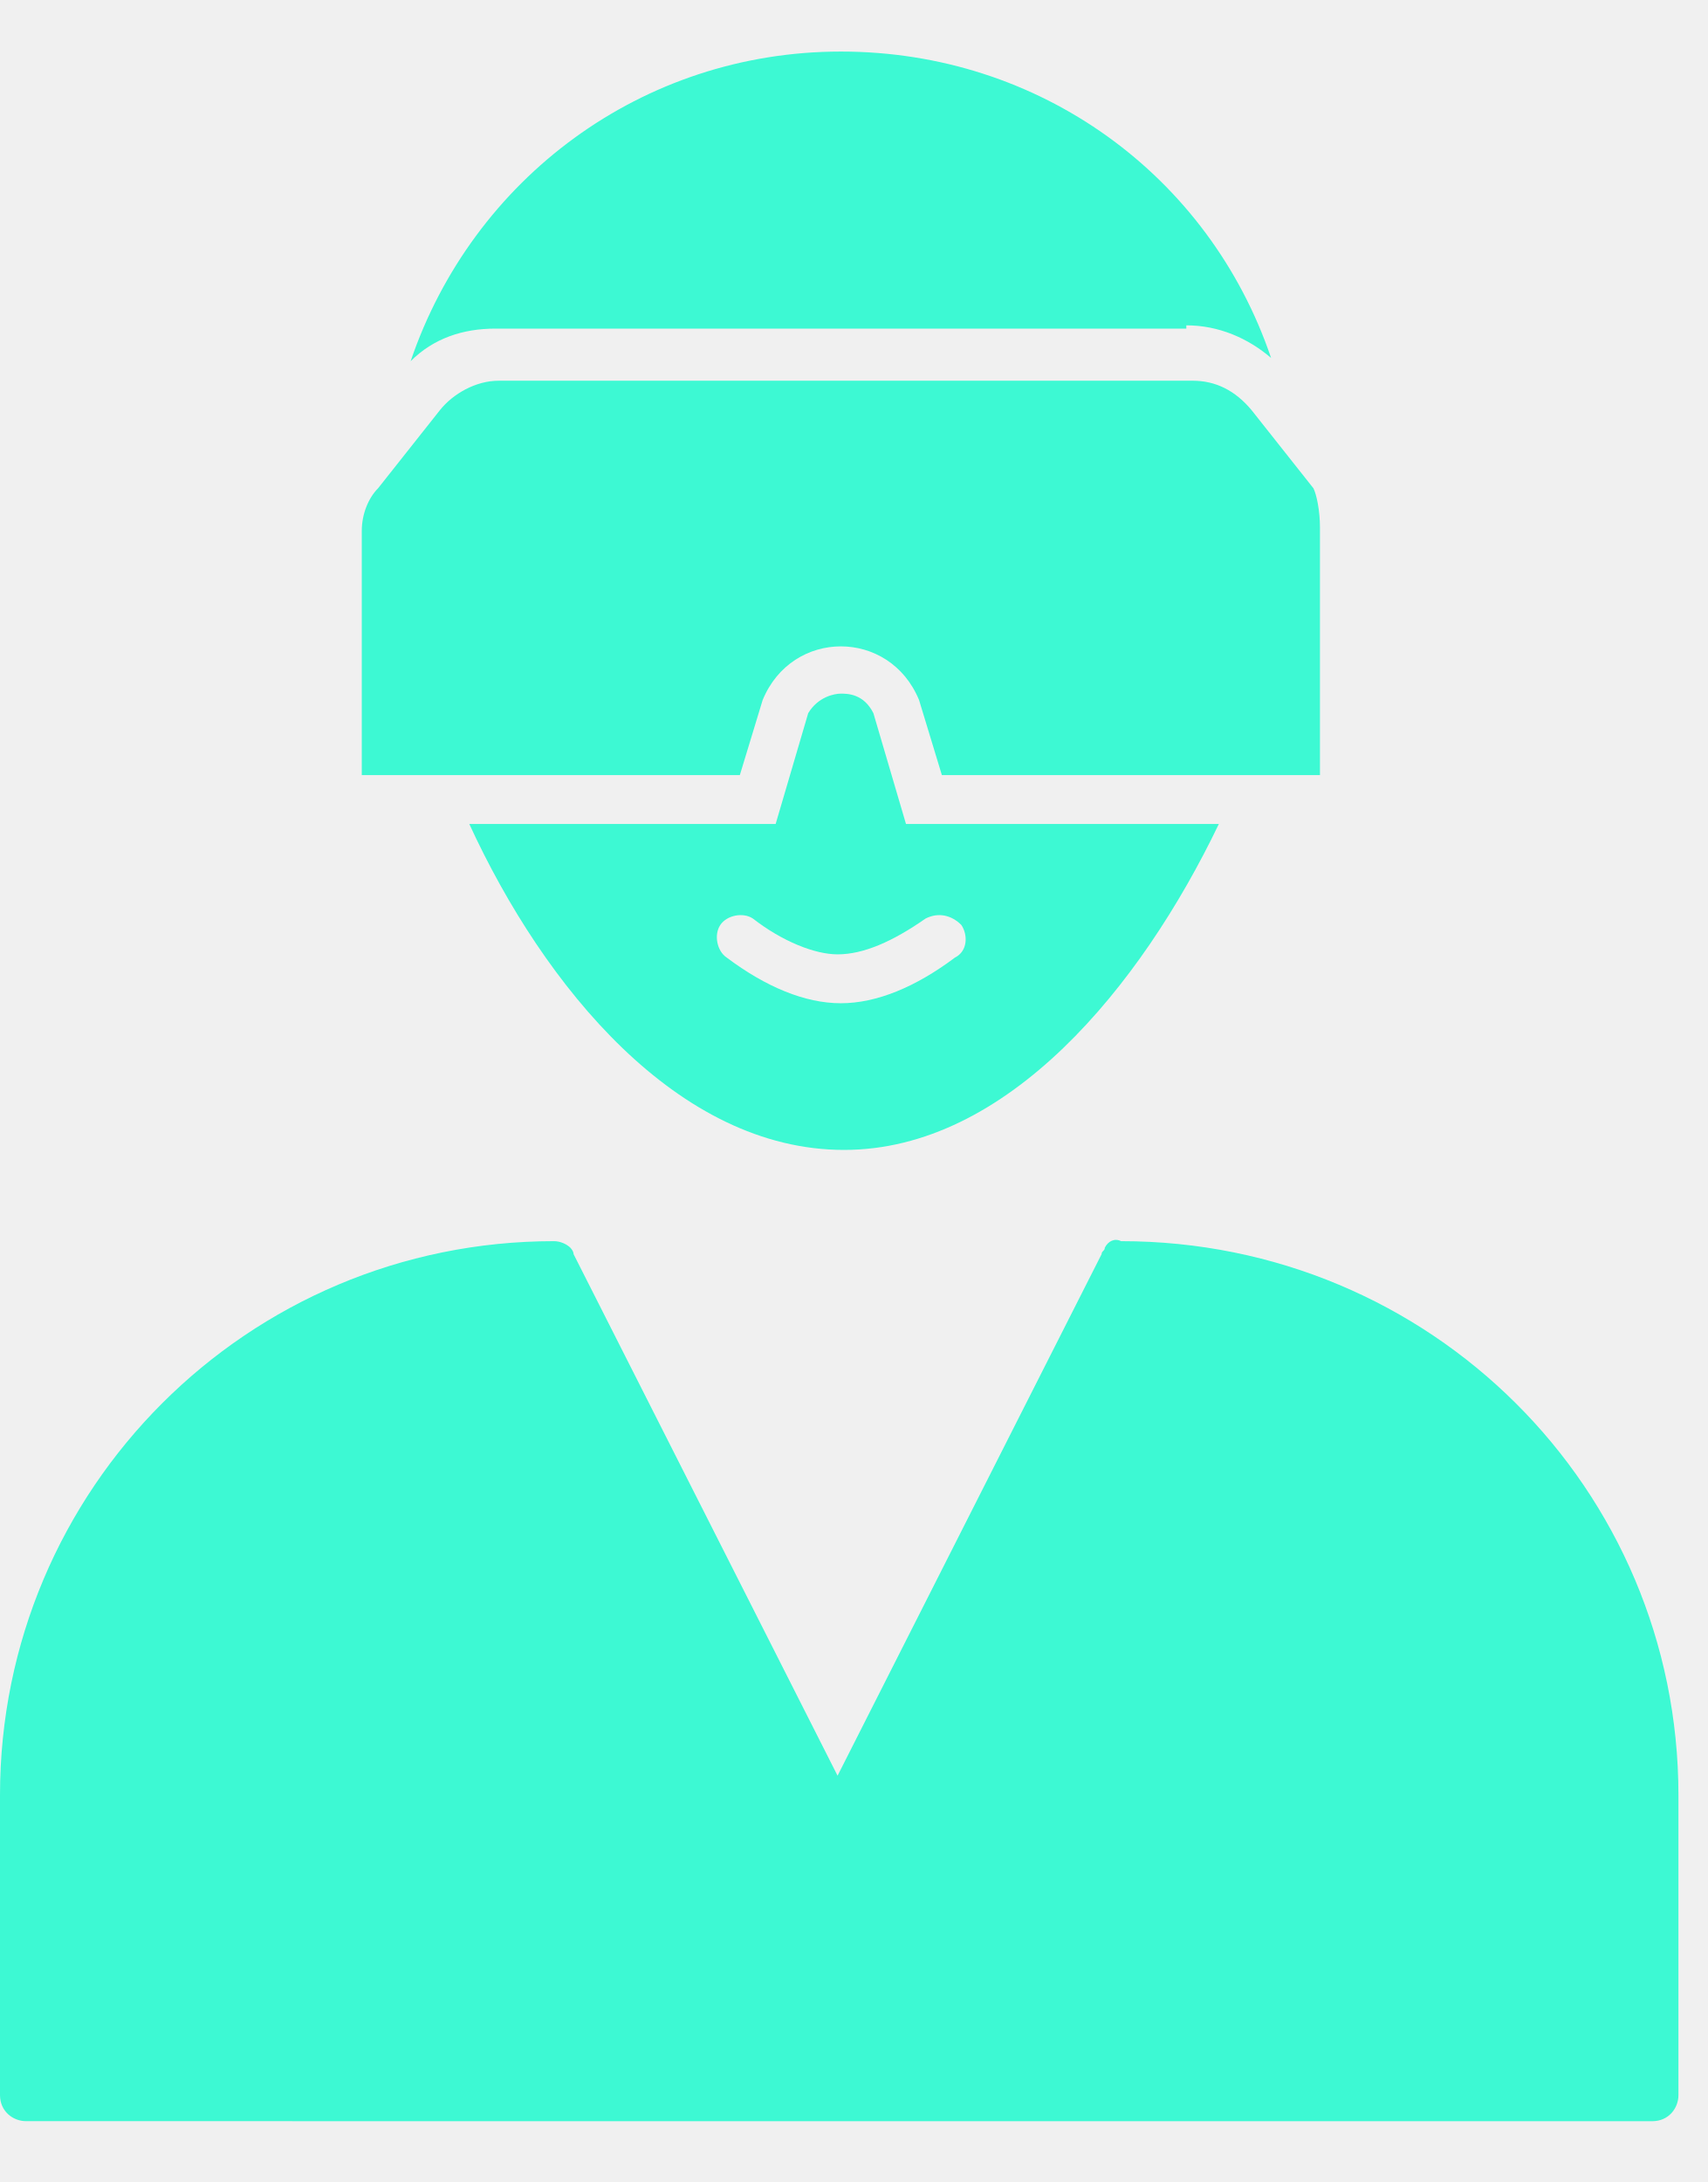
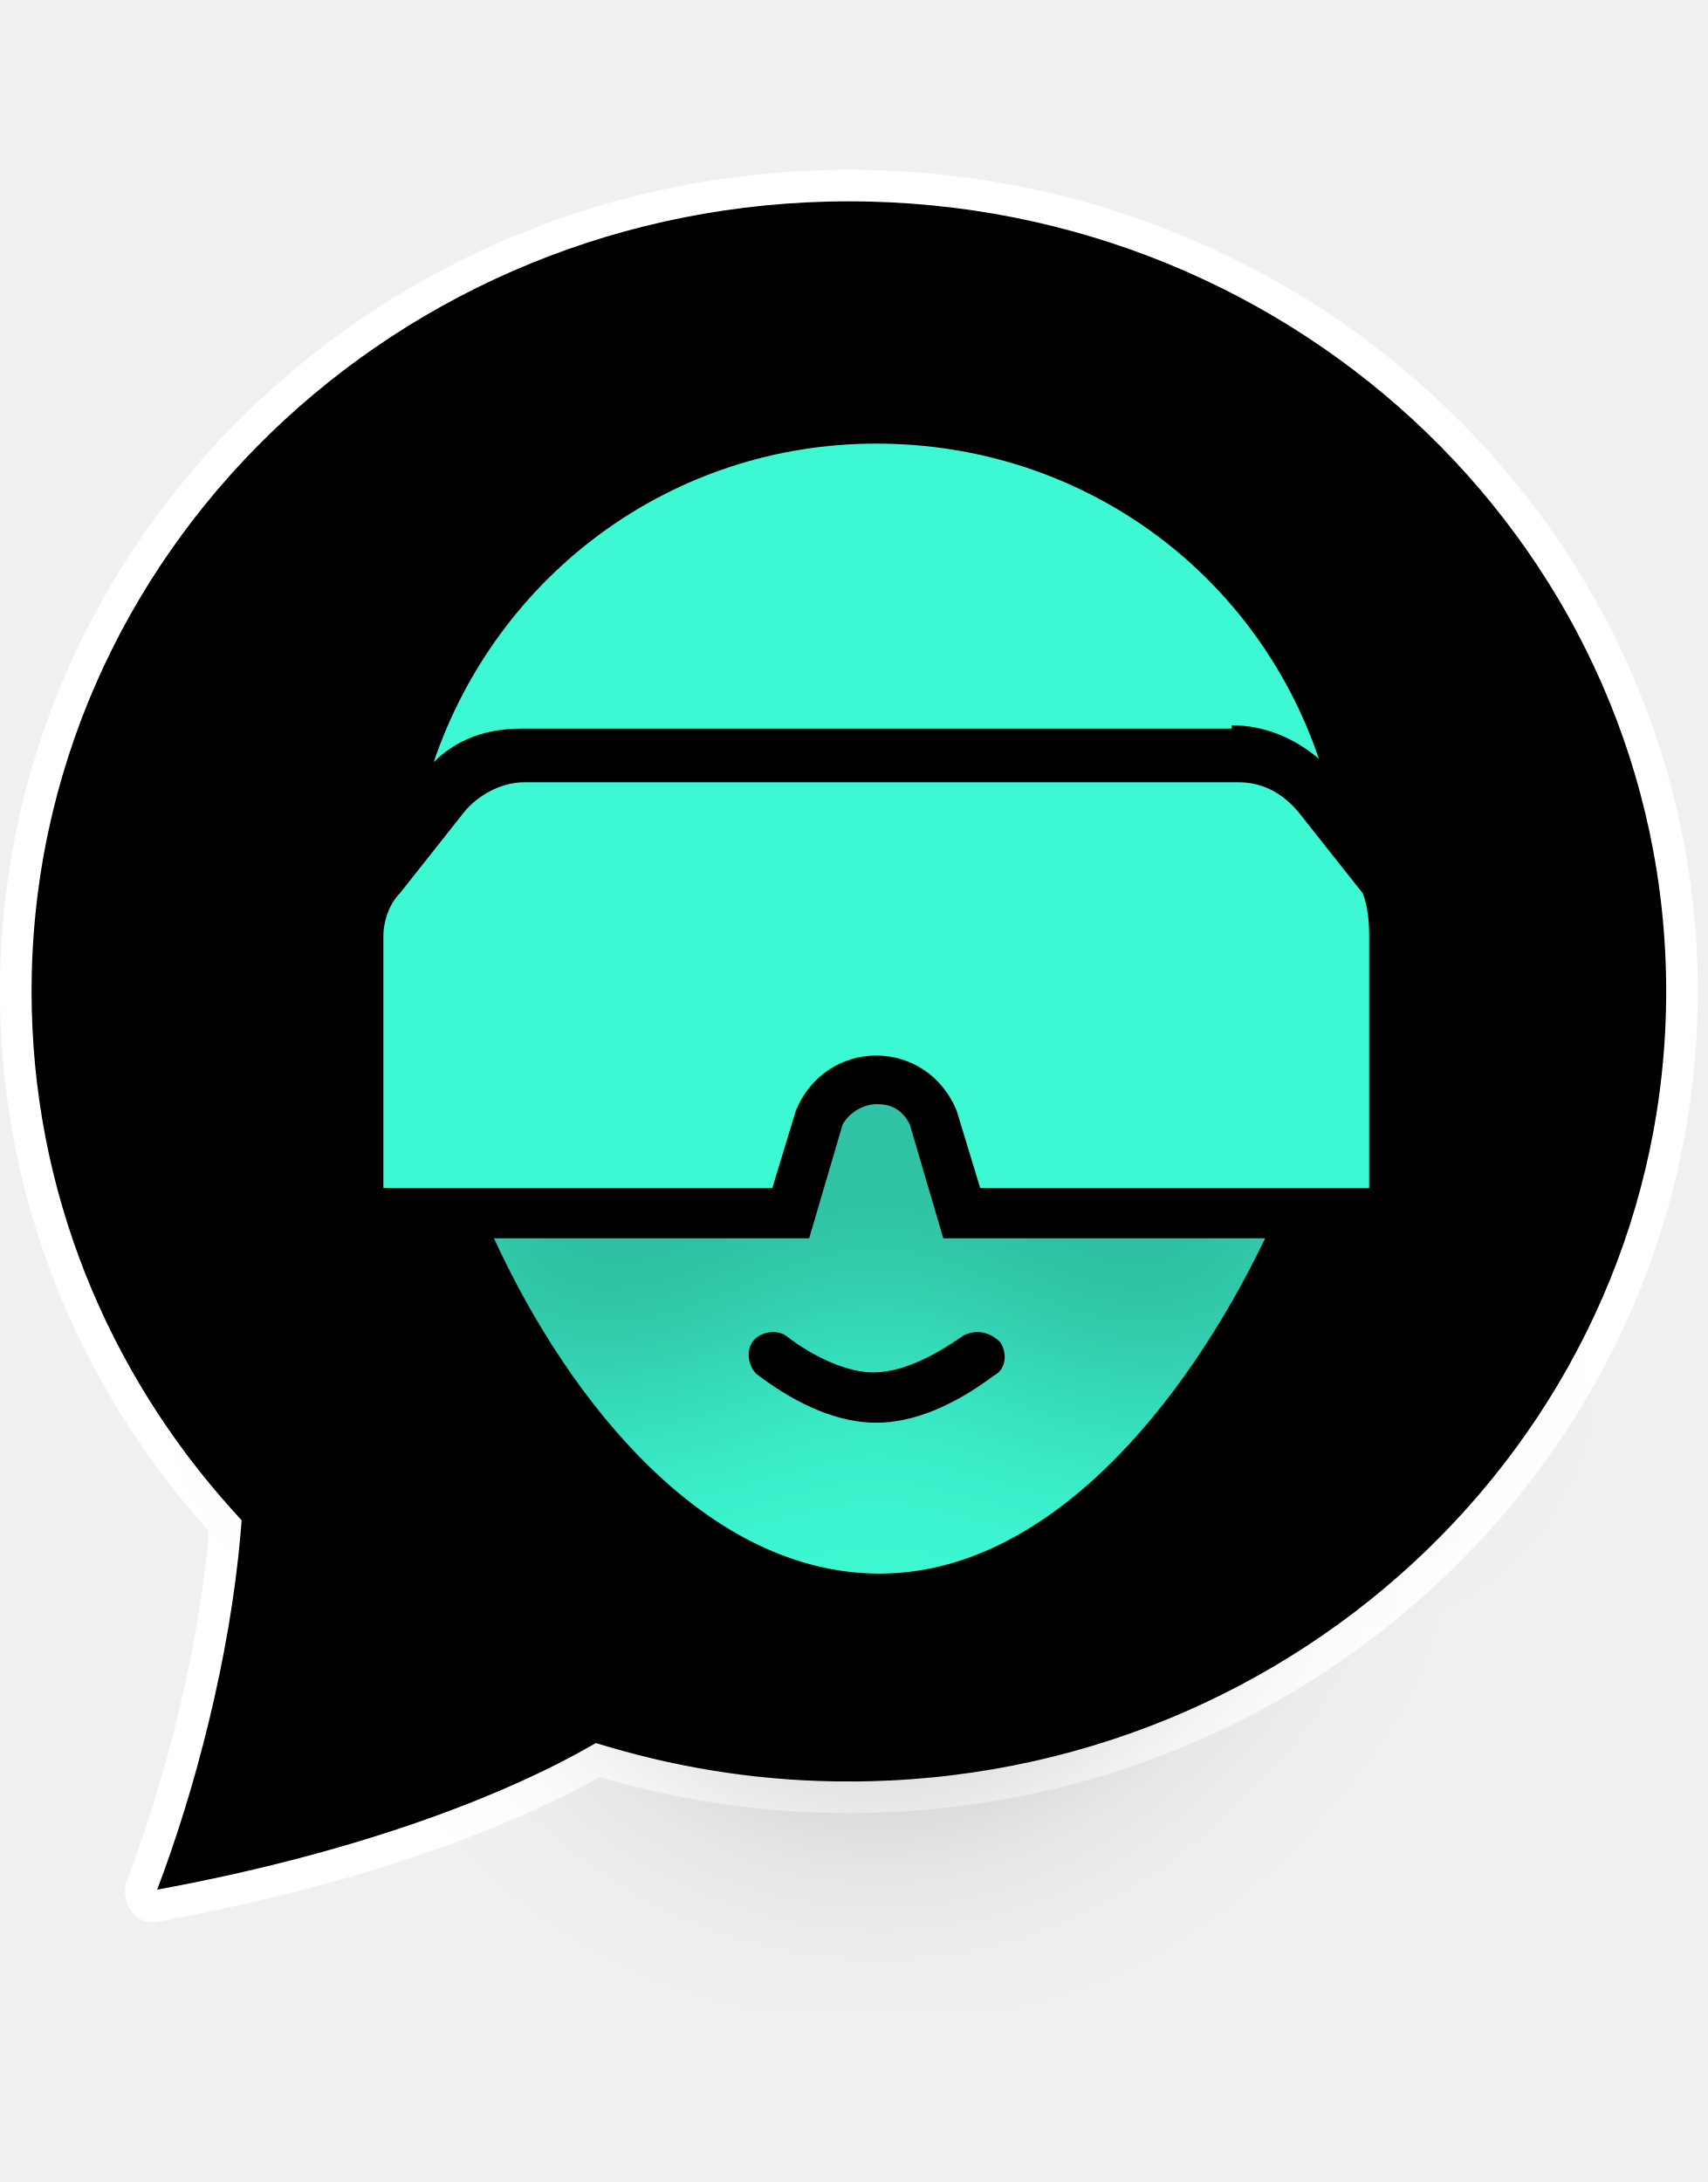
- <svg xmlns="http://www.w3.org/2000/svg" width="36" height="46" viewBox="0 0 46 56" fill="none">
-   <path d="M23.528 17.822C23.265 17.296 22.826 17.296 22.65 17.296C22.475 17.296 22.036 17.383 21.772 17.822L20.895 20.807H12.642C14.661 25.197 18.261 29.587 22.738 29.587C27.128 29.587 30.727 25.197 32.834 20.807H24.406L23.528 17.822ZM25.899 23.529C26.074 23.793 26.074 24.232 25.723 24.407C24.67 25.197 23.616 25.636 22.651 25.636C21.685 25.636 20.631 25.197 19.578 24.407C19.314 24.232 19.227 23.793 19.403 23.529C19.578 23.265 20.017 23.178 20.281 23.354C21.071 23.968 21.949 24.319 22.563 24.319C23.266 24.319 24.056 23.968 24.934 23.354C25.284 23.178 25.635 23.265 25.899 23.529Z" fill="#3DF9D3" />
-   <path d="M31.958 7.375C32.836 7.375 33.626 7.726 34.241 8.253C32.573 3.336 28.007 0 22.652 0C17.296 0 12.731 3.424 11.062 8.341C11.677 7.726 12.467 7.463 13.345 7.463H31.958L31.958 7.375Z" fill="#3DF9D3" />
-   <path d="M45.215 46.971V55.048C45.215 55.4 44.951 55.751 44.512 55.751L0.702 55.75C0.351 55.75 0 55.487 0 55.048V46.971C0 38.718 6.672 32.045 14.925 32.045C15.101 32.045 15.276 32.133 15.364 32.221C15.364 32.221 15.452 32.309 15.452 32.396L22.563 46.444L29.675 32.396C29.675 32.309 29.762 32.309 29.762 32.221C29.85 32.045 30.026 31.957 30.201 32.045C38.542 32.046 45.215 38.718 45.215 46.972L45.215 46.971Z" fill="#3DF9D3" />
-   <path d="M35.558 12.818V19.491H25.373L24.759 17.471C23.968 15.54 21.335 15.54 20.544 17.471L19.93 19.491H9.746V12.906C9.746 12.467 9.921 12.028 10.185 11.764L11.853 9.657C12.204 9.218 12.818 8.867 13.433 8.867H32.134C32.748 8.867 33.275 9.131 33.714 9.657L35.382 11.764C35.47 11.94 35.558 12.379 35.558 12.818H35.558Z" fill="#3DF9D3" />
+ <svg xmlns="http://www.w3.org/2000/svg" width="36" height="46" viewBox="0 0 114 123" fill="none">
+   <path d="M15.006 90.987L15.045 90.531L14.738 90.191C6.211 80.736 1.054 68.368 1.054 54.851C1.054 25.172 25.924 1.054 56.672 1.054C87.419 1.054 112.29 25.172 112.29 54.851C112.29 84.531 87.419 108.649 56.672 108.649V109.703L56.67 108.649C51.157 108.657 45.666 107.866 40.337 106.294L39.91 106.168L39.523 106.386C35.494 108.648 26.105 113.059 10.242 115.937C10.025 115.975 9.787 115.889 9.596 115.606C9.4 115.317 9.328 114.905 9.478 114.516L9.478 114.515C12.015 107.887 14.309 99.062 15.006 90.987Z" fill="black" stroke="white" stroke-width="2.108" />
+   <g filter="url(#filter0_d_81_10)">
+     <path d="M60.735 63.722C60.063 62.379 58.944 62.379 58.497 62.379C58.049 62.379 56.93 62.603 56.258 63.722L54.02 71.333H32.977C38.126 82.526 47.305 93.718 58.72 93.718C69.913 93.718 79.09 82.525 84.463 71.333H62.973L60.735 63.722ZM66.779 78.273C67.227 78.945 67.227 80.064 66.332 80.511C63.645 82.526 60.96 83.645 58.498 83.645C56.036 83.645 53.349 82.526 50.663 80.511C49.991 80.064 49.768 78.945 50.216 78.273C50.663 77.601 51.782 77.377 52.455 77.825C54.469 79.392 56.708 80.287 58.275 80.287C60.066 80.287 62.081 79.392 64.319 77.825C65.212 77.377 66.107 77.601 66.779 78.273V78.273Z" fill="#3DF9D3" />
+   </g>
+   <g filter="url(#filter1_d_81_10)">
+     <path d="M82.23 37.085C84.468 37.085 86.483 37.981 88.05 39.324C83.797 26.788 72.157 18.281 58.502 18.281C44.846 18.281 33.206 27.011 28.953 39.547C30.52 37.981 32.534 37.309 34.774 37.309H82.231L82.23 37.085Z" fill="#3DF9D3" />
+   </g>
+   <g filter="url(#filter2_d_81_10)">
+     <path d="M91.406 50.964V67.976H65.439L63.872 62.827C61.858 57.902 55.142 57.902 53.127 62.827L51.561 67.976H25.594V51.187C25.594 50.068 26.041 48.949 26.713 48.277L30.966 42.904C31.862 41.785 33.428 40.89 34.995 40.89H82.677C84.243 40.89 85.587 41.562 86.706 42.904L90.959 48.277C91.183 48.725 91.406 49.844 91.406 50.964H91.406Z" fill="#3DF9D3" />
+   </g>
+   <defs>
+     <filter id="filter0_d_81_10" x="18.352" y="62.379" width="80.735" height="60.589" filterUnits="userSpaceOnUse" color-interpolation-filters="sRGB">
+       <feFlood flood-opacity="0" result="BackgroundImageFix" />
+       <feColorMatrix in="SourceAlpha" type="matrix" values="0 0 0 0 0 0 0 0 0 0 0 0 0 0 0 0 0 0 127 0" result="hardAlpha" />
+       <feOffset dy="14.625" />
+       <feGaussianBlur stdDeviation="7.312" />
+       <feComposite in2="hardAlpha" operator="out" />
+       <feColorMatrix type="matrix" values="0 0 0 0 0 0 0 0 0 0 0 0 0 0 0 0 0 0 0.25 0" />
+       <feBlend mode="normal" in2="BackgroundImageFix" result="effect1_dropShadow_81_10" />
+       <feBlend mode="normal" in="SourceGraphic" in2="effect1_dropShadow_81_10" result="shape" />
+     </filter>
+     <filter id="filter1_d_81_10" x="14.328" y="18.281" width="88.347" height="50.516" filterUnits="userSpaceOnUse" color-interpolation-filters="sRGB">
+       <feFlood flood-opacity="0" result="BackgroundImageFix" />
+       <feColorMatrix in="SourceAlpha" type="matrix" values="0 0 0 0 0 0 0 0 0 0 0 0 0 0 0 0 0 0 127 0" result="hardAlpha" />
+       <feOffset dy="14.625" />
+       <feGaussianBlur stdDeviation="7.312" />
+       <feComposite in2="hardAlpha" operator="out" />
+       <feColorMatrix type="matrix" values="0 0 0 0 0 0 0 0 0 0 0 0 0 0 0 0 0 0 0.25 0" />
+       <feBlend mode="normal" in2="BackgroundImageFix" result="effect1_dropShadow_81_10" />
+       <feBlend mode="normal" in="SourceGraphic" in2="effect1_dropShadow_81_10" result="shape" />
+     </filter>
+     <filter id="filter2_d_81_10" x="10.969" y="40.89" width="95.062" height="56.336" filterUnits="userSpaceOnUse" color-interpolation-filters="sRGB">
+       <feFlood flood-opacity="0" result="BackgroundImageFix" />
+       <feColorMatrix in="SourceAlpha" type="matrix" values="0 0 0 0 0 0 0 0 0 0 0 0 0 0 0 0 0 0 127 0" result="hardAlpha" />
+       <feOffset dy="14.625" />
+       <feGaussianBlur stdDeviation="7.312" />
+       <feComposite in2="hardAlpha" operator="out" />
+       <feColorMatrix type="matrix" values="0 0 0 0 0 0 0 0 0 0 0 0 0 0 0 0 0 0 0.25 0" />
+       <feBlend mode="normal" in2="BackgroundImageFix" result="effect1_dropShadow_81_10" />
+       <feBlend mode="normal" in="SourceGraphic" in2="effect1_dropShadow_81_10" result="shape" />
+     </filter>
+   </defs>
</svg>
